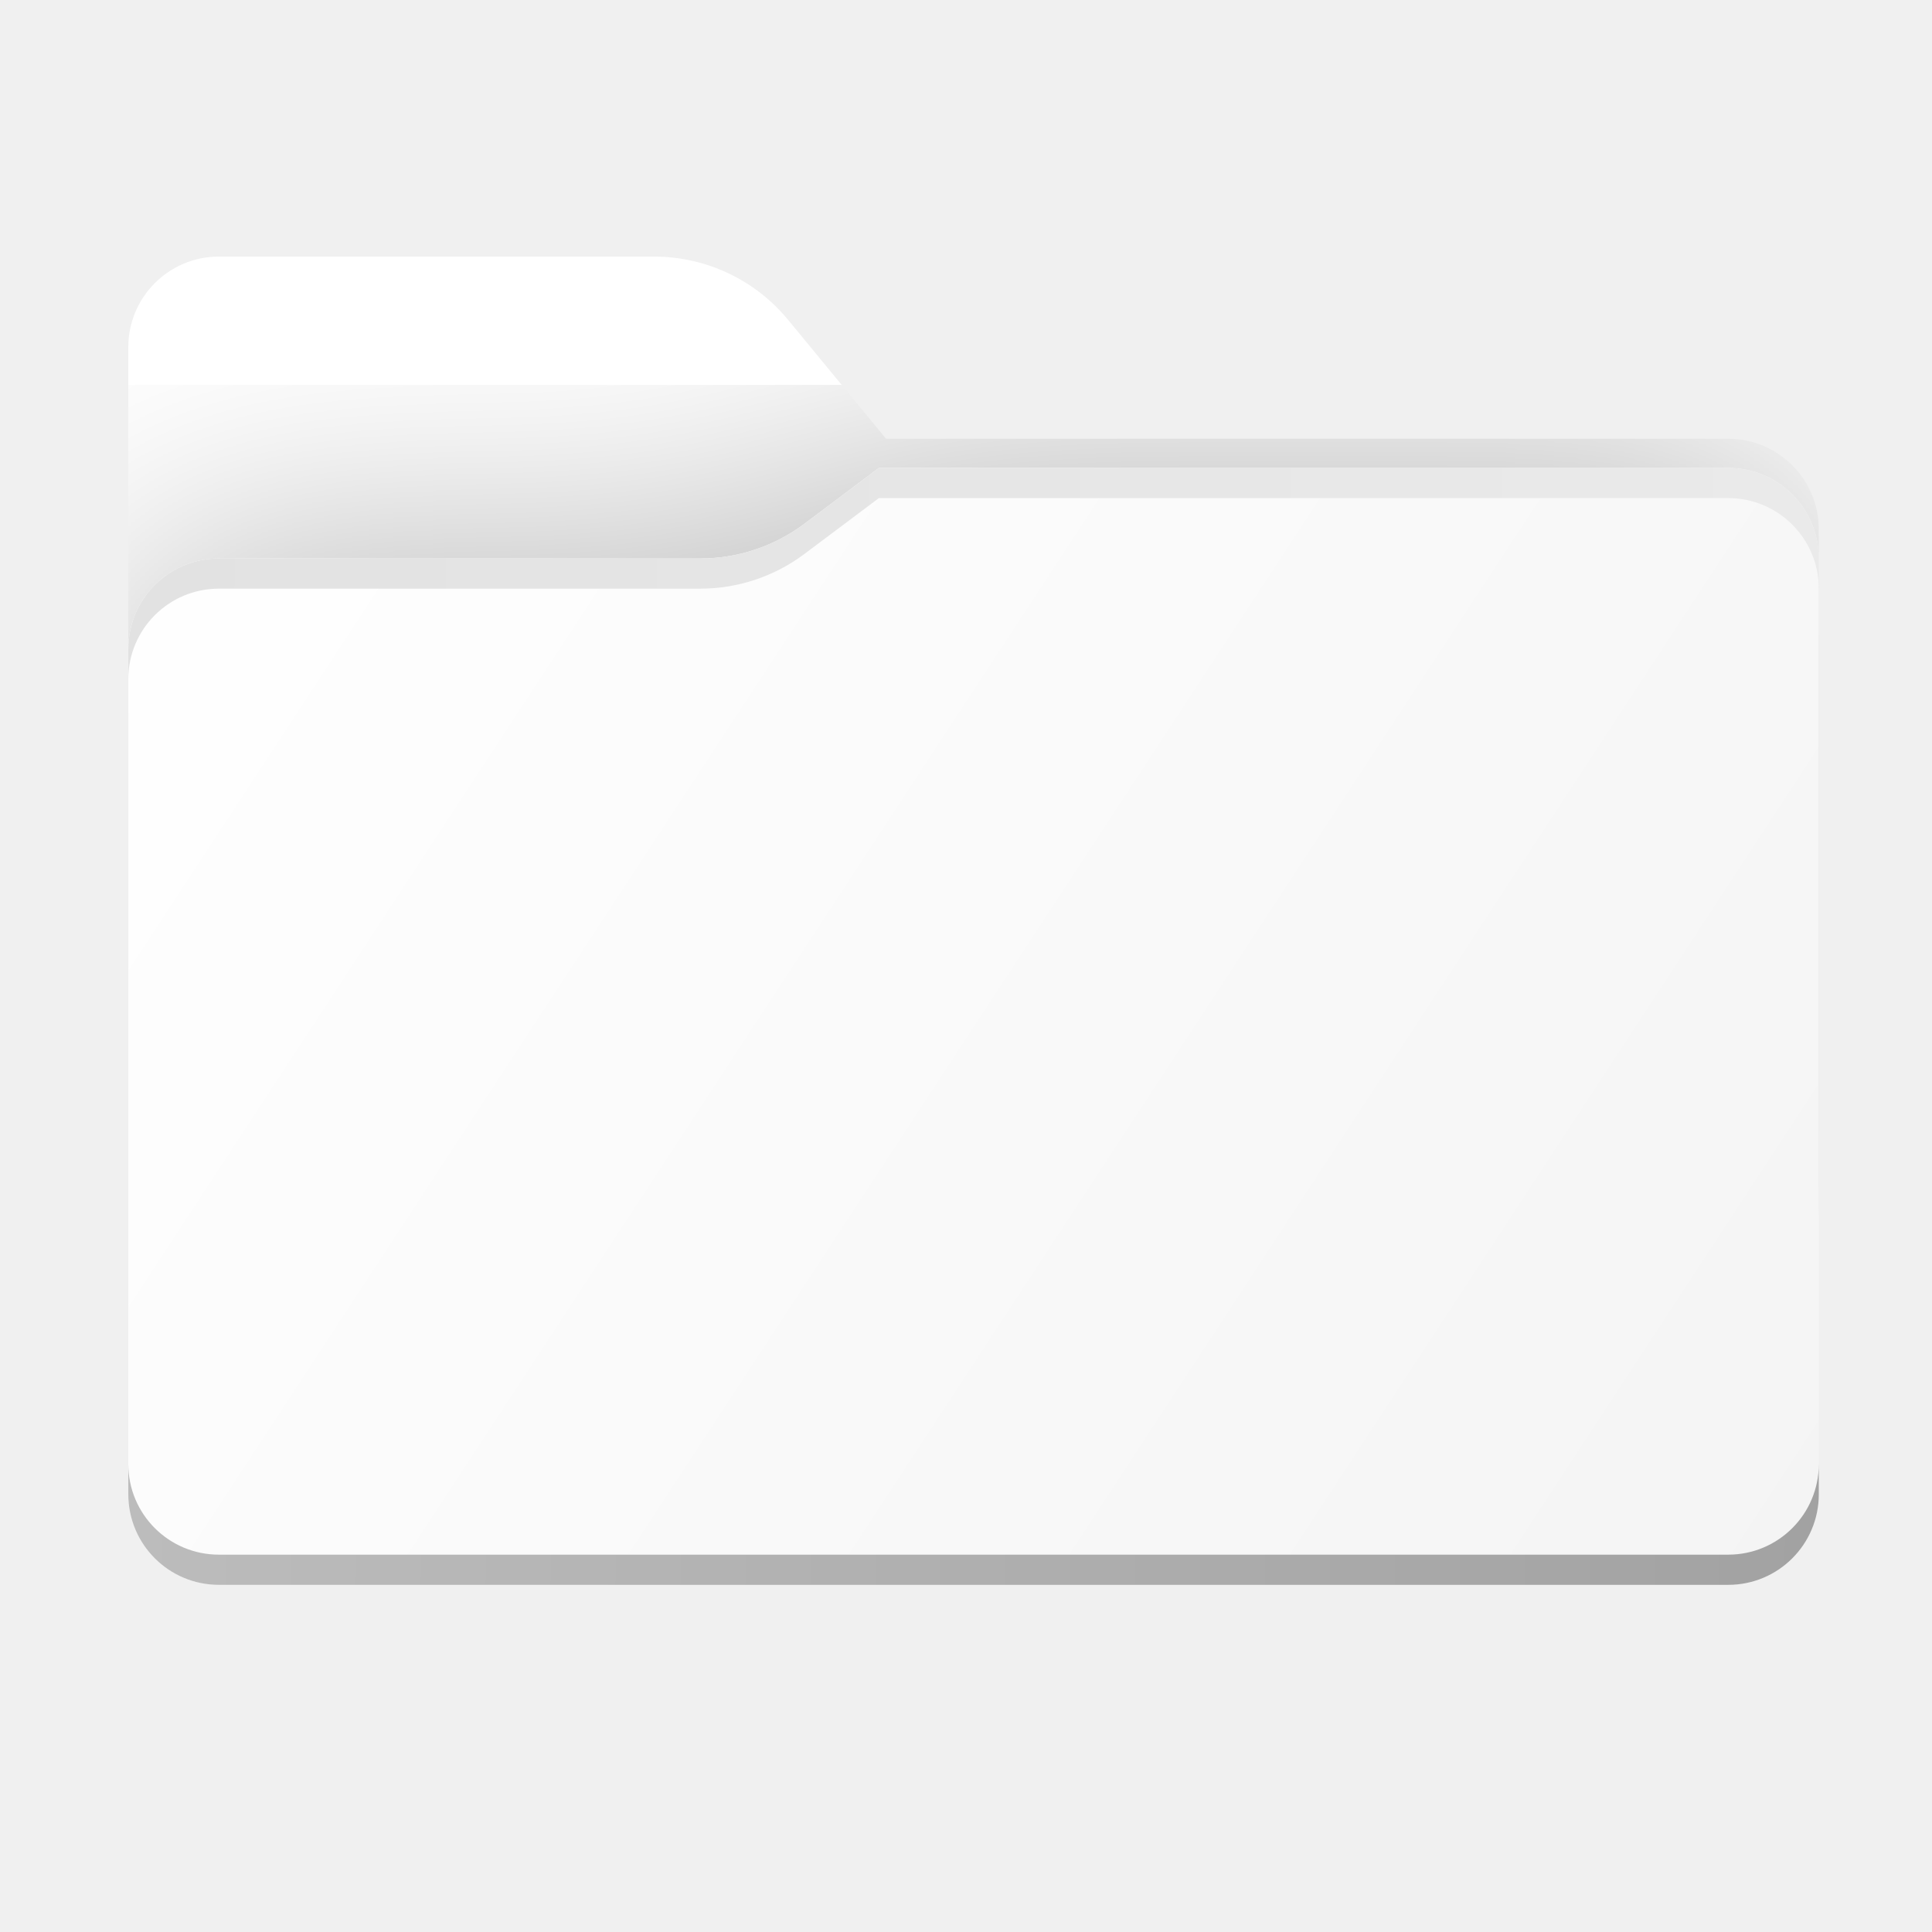
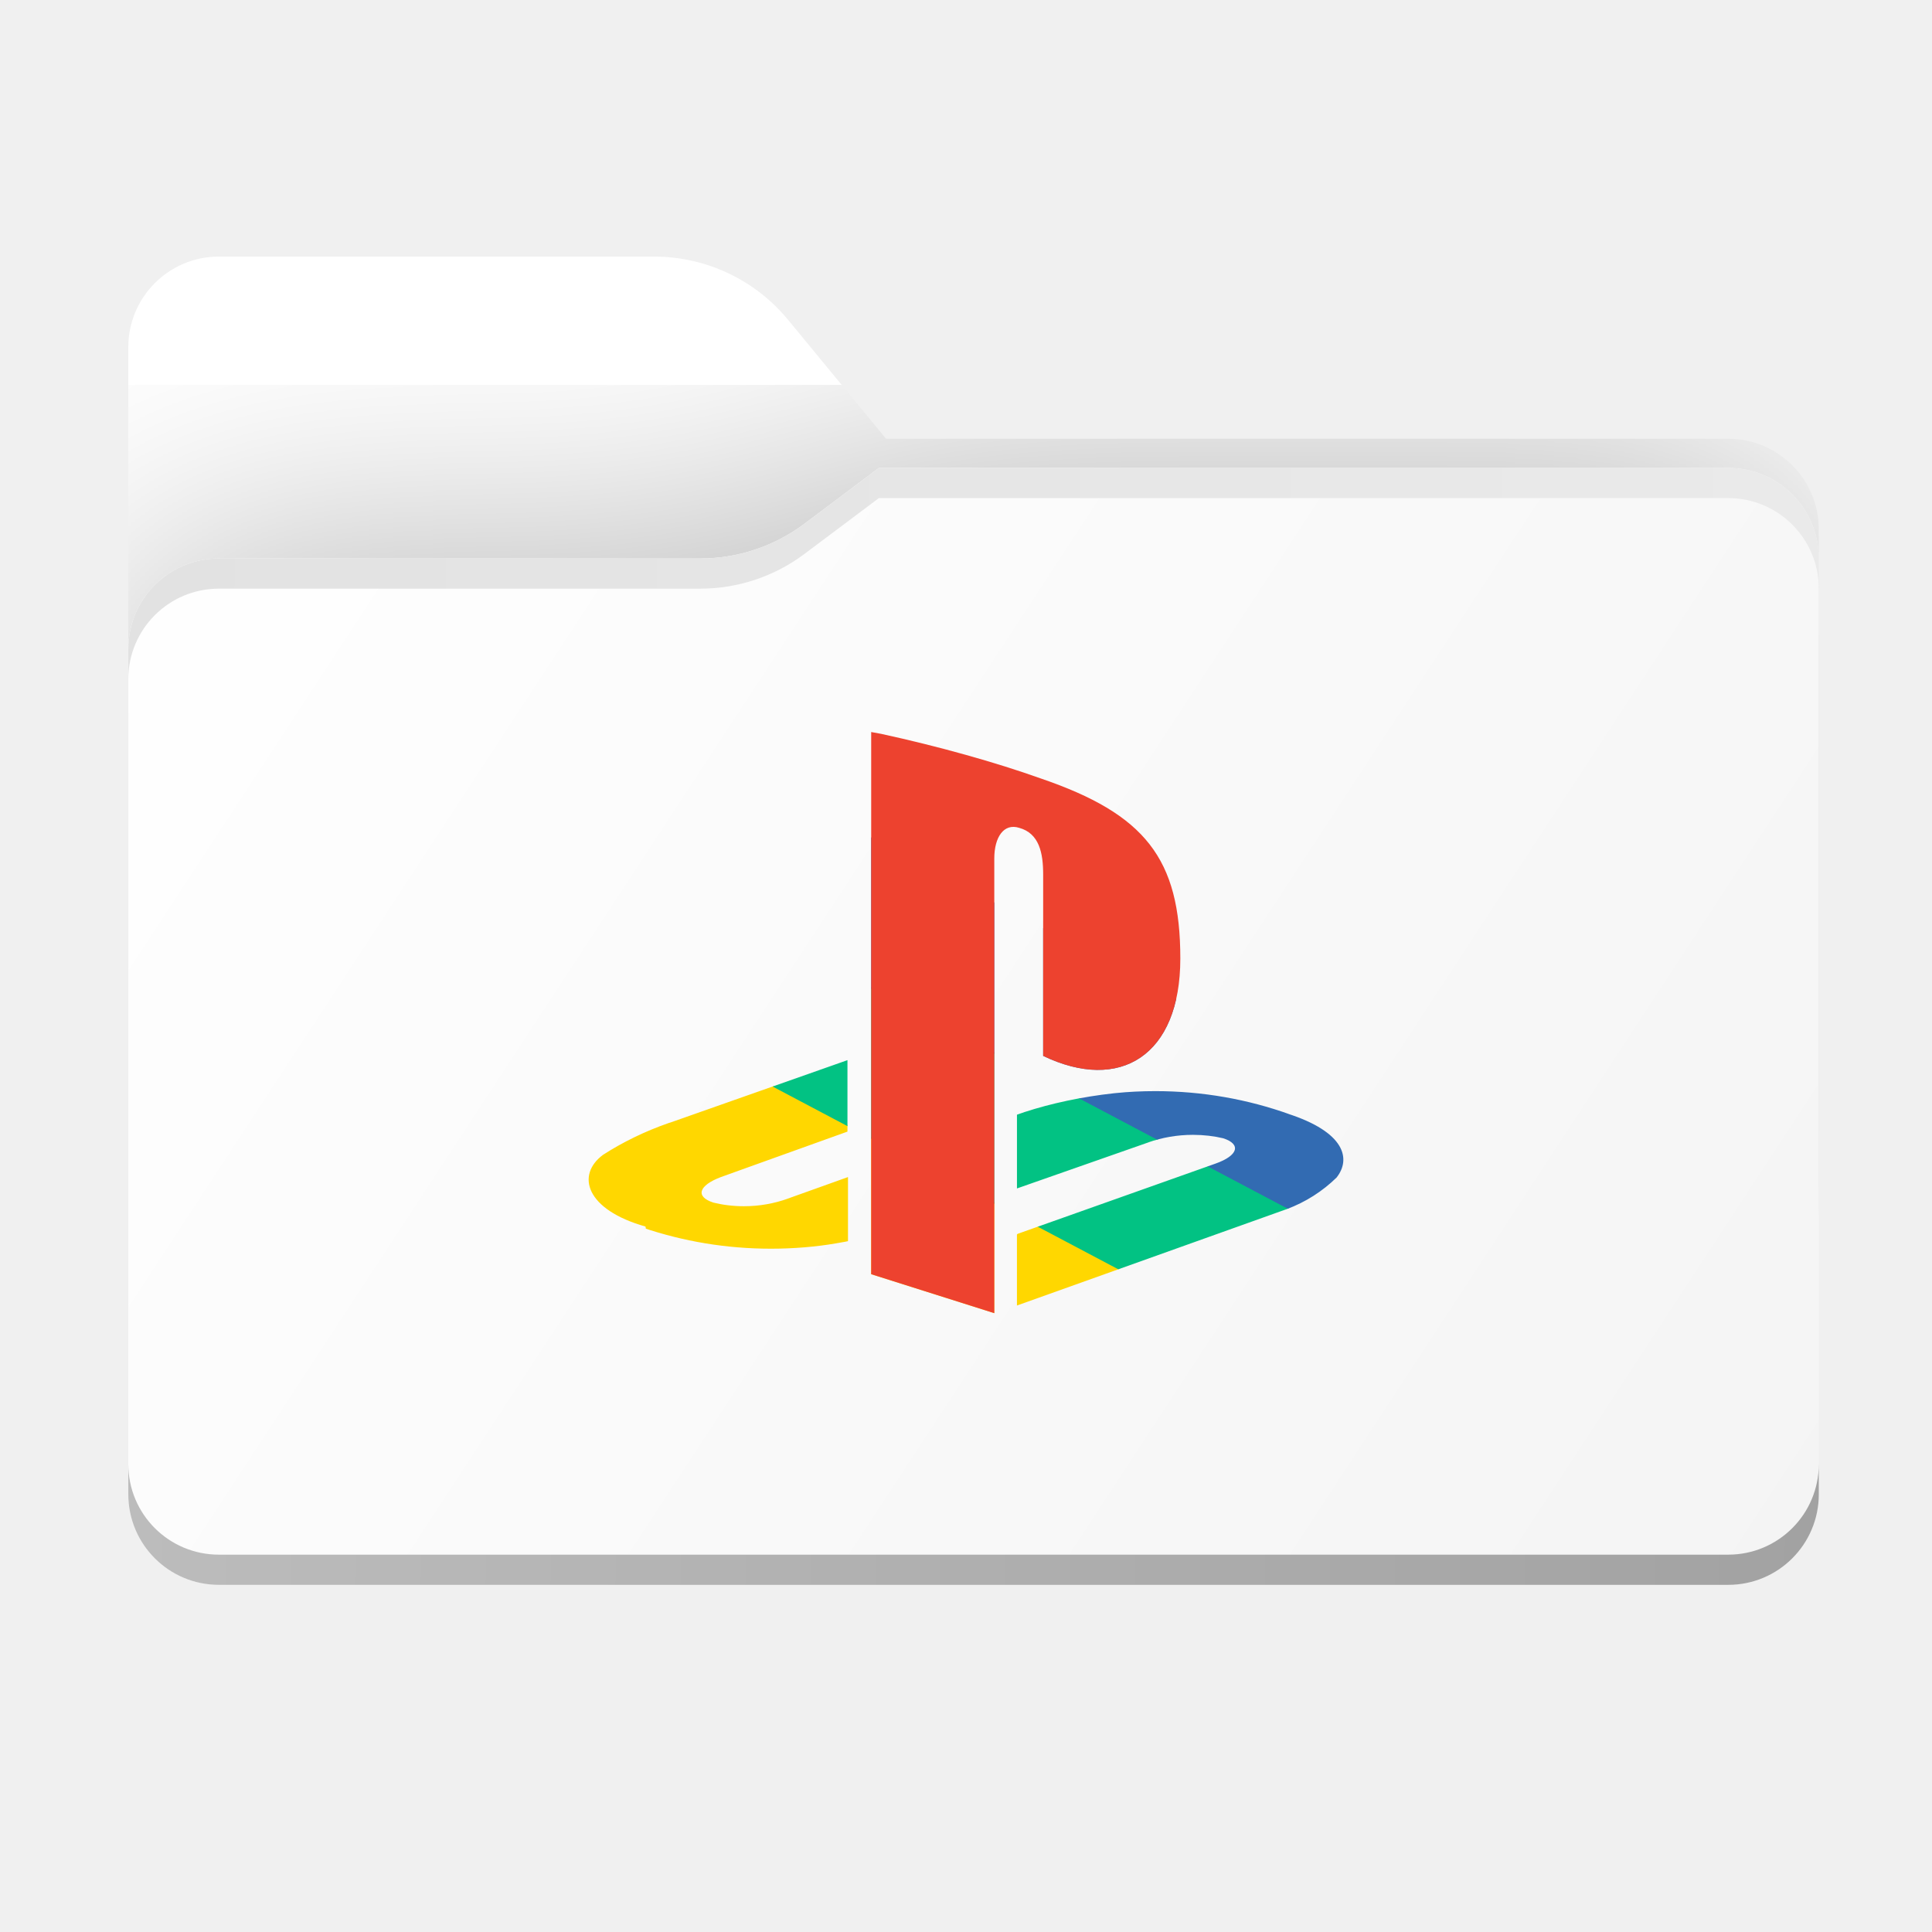
<svg xmlns="http://www.w3.org/2000/svg" fill="none" version="1.1" width="256" height="256" viewBox="0 0 256 256">
  <defs>
    <clipPath id="master_svg0_4_04167">
      <rect x="0" y="0" width="256" height="256" rx="0" />
    </clipPath>
    <mask id="master_svg1_4_04173" style="mask-type:alpha" maskUnits="objectBoundingBox">
      <g>
        <g>
          <path d="M104.425,42.378C100.056,37.073,93.544,34,86.671,34L29,34C22.373,34,17,39.373,17,46L17,58.137L17,68.2L17,160C17,166.627,22.373,172,29,172L229,172C235.627,172,241,166.627,241,160L241,70.137C241,63.51,235.627,58.137,229,58.137L117.404,58.137L104.425,42.378Z" fill-rule="evenodd" fill="#FFFFFF" fill-opacity="1" style="mix-blend-mode:passthrough" />
        </g>
      </g>
    </mask>
    <filter id="master_svg2_4_04171" filterUnits="objectBoundingBox" color-interpolation-filters="sRGB" x="-0.33" y="-0.673" width="1.661" height="2.345">
      <feFlood flood-opacity="0" result="BackgroundImageFix" />
      <feBlend mode="normal" in="SourceGraphic" in2="BackgroundImageFix" result="shape" />
      <feGaussianBlur stdDeviation="18.5" result="effect1_foregroundBlur" />
    </filter>
    <linearGradient x1="-5.134781488891349e-16" y1="-3.3306690738754696e-16" x2="1.207" y2="0.527" id="master_svg3_4_04348">
      <stop offset="0%" stop-color="#FFFFFF" stop-opacity="1" />
      <stop offset="100%" stop-color="#F4F4F4" stop-opacity="1" />
    </linearGradient>
    <linearGradient x1="0" y1="0.298" x2="1" y2="0.299" id="master_svg4_4_04704">
      <stop offset="0%" stop-color="#E2E2E2" stop-opacity="1" />
      <stop offset="100%" stop-color="#EAEAEA" stop-opacity="1" />
    </linearGradient>
    <linearGradient x1="-0" y1="0.417" x2="1" y2="0.418" id="master_svg5_4_04510">
      <stop offset="0%" stop-color="#BCBCBC" stop-opacity="1" />
      <stop offset="100%" stop-color="#A2A2A2" stop-opacity="1" />
    </linearGradient>
+     <mask id="master_svg6_4_04779" style="mask-type:alpha" maskUnits="objectBoundingBox">
+       <g>
+         <path d="M85.532,162.524C77.616,160.292,76.306,155.696,79.897,153.026C82.484,151.355,85.458,149.9,88.606,148.806L88.896,148.718L112.293,140.475L112.293,149.943L95.521,155.968C92.584,157.078,92.084,158.556,94.524,159.349C95.741,159.654,97.135,159.831,98.572,159.831C100.623,159.831,102.587,159.473,104.404,158.822L104.287,158.858L112.363,155.968L112.363,164.46C111.863,164.581,111.296,164.64,110.739,164.758C108.155,165.204,105.181,165.459,102.147,165.459C96.218,165.459,90.523,164.483,85.215,162.687L85.582,162.796L85.532,162.524ZM134.836,163.493L161.071,154.179C164.048,153.124,164.512,151.62,162.094,150.831C160.884,150.539,159.497,150.372,158.067,150.372C155.993,150.372,153.999,150.726,152.151,151.371L152.275,151.335L134.753,157.475L134.753,147.702L135.753,147.355C139.254,146.211,143.369,145.324,147.613,144.862L147.89,144.835C149.451,144.672,151.258,144.58,153.088,144.58C159.347,144.58,165.349,145.664,170.904,147.656L170.544,147.542C178.243,150.002,179.043,153.566,177.109,156.024C175.245,157.848,172.991,159.293,170.48,160.224L170.35,160.266L134.75,172.988L134.75,163.588L134.836,163.493ZM115.437,97L115.437,168.837L131.749,174L131.749,113.751C131.749,110.927,133.016,109.04,135.056,109.695C137.707,110.432,138.224,113.027,138.224,115.858L138.224,139.911C148.394,144.796,156.399,139.901,156.399,127.007C156.399,113.754,151.708,107.867,137.907,103.149C131.955,101.026,124.437,98.91,116.744,97.236L115.447,97L115.437,97Z" fill="#FFFFFF" fill-opacity="1" style="mix-blend-mode:passthrough" />
+       </g>
+     </mask>
+     <mask id="master_svg7_4_04775" style="mask-type:alpha" maskUnits="objectBoundingBox">
+       <g>
+         <path d="M85.532,162.524C77.616,160.292,76.306,155.696,79.897,153.026C82.484,151.355,85.458,149.9,88.606,148.806L88.896,148.718L112.293,140.475L112.293,149.943L95.521,155.968C92.584,157.078,92.084,158.556,94.524,159.349C95.741,159.654,97.135,159.831,98.572,159.831C100.623,159.831,102.587,159.473,104.404,158.822L104.287,158.858L112.363,155.968L112.363,164.46C111.863,164.581,111.296,164.64,110.739,164.758C108.155,165.204,105.181,165.459,102.147,165.459C96.218,165.459,90.523,164.483,85.215,162.687L85.582,162.796L85.532,162.524ZM134.836,163.493L161.071,154.179C164.048,153.124,164.512,151.62,162.094,150.831C160.884,150.539,159.497,150.372,158.067,150.372C155.993,150.372,153.999,150.726,152.151,151.371L152.275,151.335L134.753,157.475L134.753,147.702L135.753,147.355C139.254,146.211,143.369,145.324,147.613,144.862L147.89,144.835C149.451,144.672,151.258,144.58,153.088,144.58C159.347,144.58,165.349,145.664,170.904,147.656L170.544,147.542C178.243,150.002,179.043,153.566,177.109,156.024C175.245,157.848,172.991,159.293,170.48,160.224L170.35,160.266L134.75,172.988L134.75,163.588L134.836,163.493ZM115.437,97L115.437,168.837L131.749,174L131.749,113.751C131.749,110.927,133.016,109.04,135.056,109.695C137.707,110.432,138.224,113.027,138.224,115.858L138.224,139.911C148.394,144.796,156.399,139.901,156.399,127.007C156.399,113.754,151.708,107.867,137.907,103.149C131.955,101.026,124.437,98.91,116.744,97.236L115.447,97L115.437,97Z" fill="#FFFFFF" fill-opacity="1" style="mix-blend-mode:passthrough" />
+       </g>
+     </mask>
+     <mask id="master_svg8_4_04772" style="mask-type:alpha" maskUnits="objectBoundingBox">
+       <g>
+         <path d="M85.532,162.524C77.616,160.292,76.306,155.696,79.897,153.026C82.484,151.355,85.458,149.9,88.606,148.806L88.896,148.718L112.293,140.475L112.293,149.943L95.521,155.968C92.584,157.078,92.084,158.556,94.524,159.349C95.741,159.654,97.135,159.831,98.572,159.831C100.623,159.831,102.587,159.473,104.404,158.822L104.287,158.858L112.363,155.968L112.363,164.46C111.863,164.581,111.296,164.64,110.739,164.758C108.155,165.204,105.181,165.459,102.147,165.459C96.218,165.459,90.523,164.483,85.215,162.687L85.582,162.796L85.532,162.524ZM134.836,163.493L161.071,154.179C164.048,153.124,164.512,151.62,162.094,150.831C160.884,150.539,159.497,150.372,158.067,150.372C155.993,150.372,153.999,150.726,152.151,151.371L152.275,151.335L134.753,157.475L134.753,147.702L135.753,147.355C139.254,146.211,143.369,145.324,147.613,144.862L147.89,144.835C149.451,144.672,151.258,144.58,153.088,144.58C159.347,144.58,165.349,145.664,170.904,147.656L170.544,147.542C178.243,150.002,179.043,153.566,177.109,156.024C175.245,157.848,172.991,159.293,170.48,160.224L170.35,160.266L134.75,172.988L134.75,163.588L134.836,163.493ZM115.437,97L115.437,168.837L131.749,174L131.749,113.751C131.749,110.927,133.016,109.04,135.056,109.695C137.707,110.432,138.224,113.027,138.224,115.858L138.224,139.911C148.394,144.796,156.399,139.901,156.399,127.007C156.399,113.754,151.708,107.867,137.907,103.149C131.955,101.026,124.437,98.91,116.744,97.236L115.447,97L115.437,97Z" fill="#FFFFFF" fill-opacity="1" style="mix-blend-mode:passthrough" />
+       </g>
+     </mask>
  </defs>
  <g clip-path="url(#master_svg0_4_04167)">
    <g>
      <path d="M104.425,42.378C100.056,37.073,93.544,34,86.671,34L29,34C22.373,34,17,39.373,17,46L17,58.137L17,68.2L17,160C17,166.627,22.373,172,29,172L229,172C235.627,172,241,166.627,241,160L241,70.137C241,63.51,235.627,58.137,229,58.137L117.404,58.137L104.425,42.378Z" fill-rule="evenodd" fill="#FFFFFF" fill-opacity="1" style="mix-blend-mode:passthrough" />
    </g>
    <g mask="url(#master_svg1_4_04173)">
      <g>
        <g style="mix-blend-mode:multiply" filter="url(#master_svg2_4_04171)">
          <g>
            <path d="M92.789,74C97.764,74,102.605,72.387,106.586,69.402L116.459,62L229,62C235.627,62,241,67.373,241,74L241,108L241,160C241,166.627,235.627,172,229,172L29,172C22.373,172,17,166.627,17,160L17,108L17,86C17,79.373,22.373,74,29,74L87,74L92.789,74Z" fill-rule="evenodd" fill="#000000" fill-opacity="0.3" style="mix-blend-mode:passthrough" />
          </g>
        </g>
      </g>
    </g>
    <g>
      <g>
        <path d="M92.789,74C97.764,74,102.605,72.387,106.586,69.402L116.459,62L229,62C235.627,62,241,67.373,241,74L241,108L241,198C241,204.627,235.627,210,229,210L29,210C22.373,210,17,204.627,17,198L17,108L17,86C17,79.373,22.373,74,29,74L87,74L92.789,74Z" fill-rule="evenodd" fill="url(#master_svg3_4_04348)" fill-opacity="1" style="mix-blend-mode:passthrough" />
      </g>
      <g>
        <path d="M106.59,69.4C102.61,72.38,97.77,74,92.79,74L29,74C22.37,74,17,79.37,17,86L17,90C17,83.37,22.37,78,29,78L92.79,78C97.77,78,102.61,76.39,106.59,73.4L116.46,66L229,66C235.63,66,241,71.37,241,78L241,74C241,67.37,235.63,62,229,62L116.46,62L106.59,69.4Z" fill-rule="evenodd" fill="url(#master_svg4_4_04704)" fill-opacity="1" style="mix-blend-mode:passthrough" />
      </g>
      <g>
        <path d="M17,194L17,198C17,204.63,22.37,210,29,210L229,210C235.63,210,241,204.63,241,198L241,194C241,200.63,235.63,206,229,206L29,206C22.37,206,17,200.63,17,194Z" fill-rule="evenodd" fill="url(#master_svg5_4_04510)" fill-opacity="1" style="mix-blend-mode:passthrough" />
      </g>
    </g>
+     <g>
+       <g mask="url(#master_svg6_4_04779)">
+         <g transform="matrix(0.8840551,0.4673826,-0.4799059,0.8773199,75.19015,-24.01145)">
+           <rect x="86.983" y="135.662" width="81.617" height="35.582" rx="0" fill="#FFD700" fill-opacity="1" />
+         </g>
+       </g>
+       <g mask="url(#master_svg7_4_04775)">
+         <g transform="matrix(0.8840551,0.4673826,-0.4799059,0.8773199,69.43943,-30.55331)">
+           <rect x="97.188" y="121.213" width="87.704" height="17.698" rx="0" fill="#02C283" fill-opacity="1" />
+         </g>
+       </g>
+       <g mask="url(#master_svg8_4_04772)">
+         <g transform="matrix(0.8840551,0.4673826,-0.4799059,0.87732,65.01836,-38.57844)">
+           <rect x="111.06" y="108.649" width="81.617" height="17.698" rx="0" fill="#326BB2" fill-opacity="1" />
+         </g>
+       </g>
+       <g>
+         <path d="M115.437,97L115.437,168.837L131.749,174L131.749,113.751C131.749,110.927,133.016,109.04,135.056,109.695C137.707,110.432,138.224,113.027,138.224,115.858L138.224,139.911C148.394,144.796,156.399,139.901,156.399,127.007C156.399,113.754,151.708,107.867,137.907,103.149C131.955,101.026,124.437,98.91,116.744,97.236L115.447,97L115.437,97Z" fill="#ED422F" fill-opacity="1" style="mix-blend-mode:passthrough" />
+       </g>
+     </g>
  </g>
</svg>
